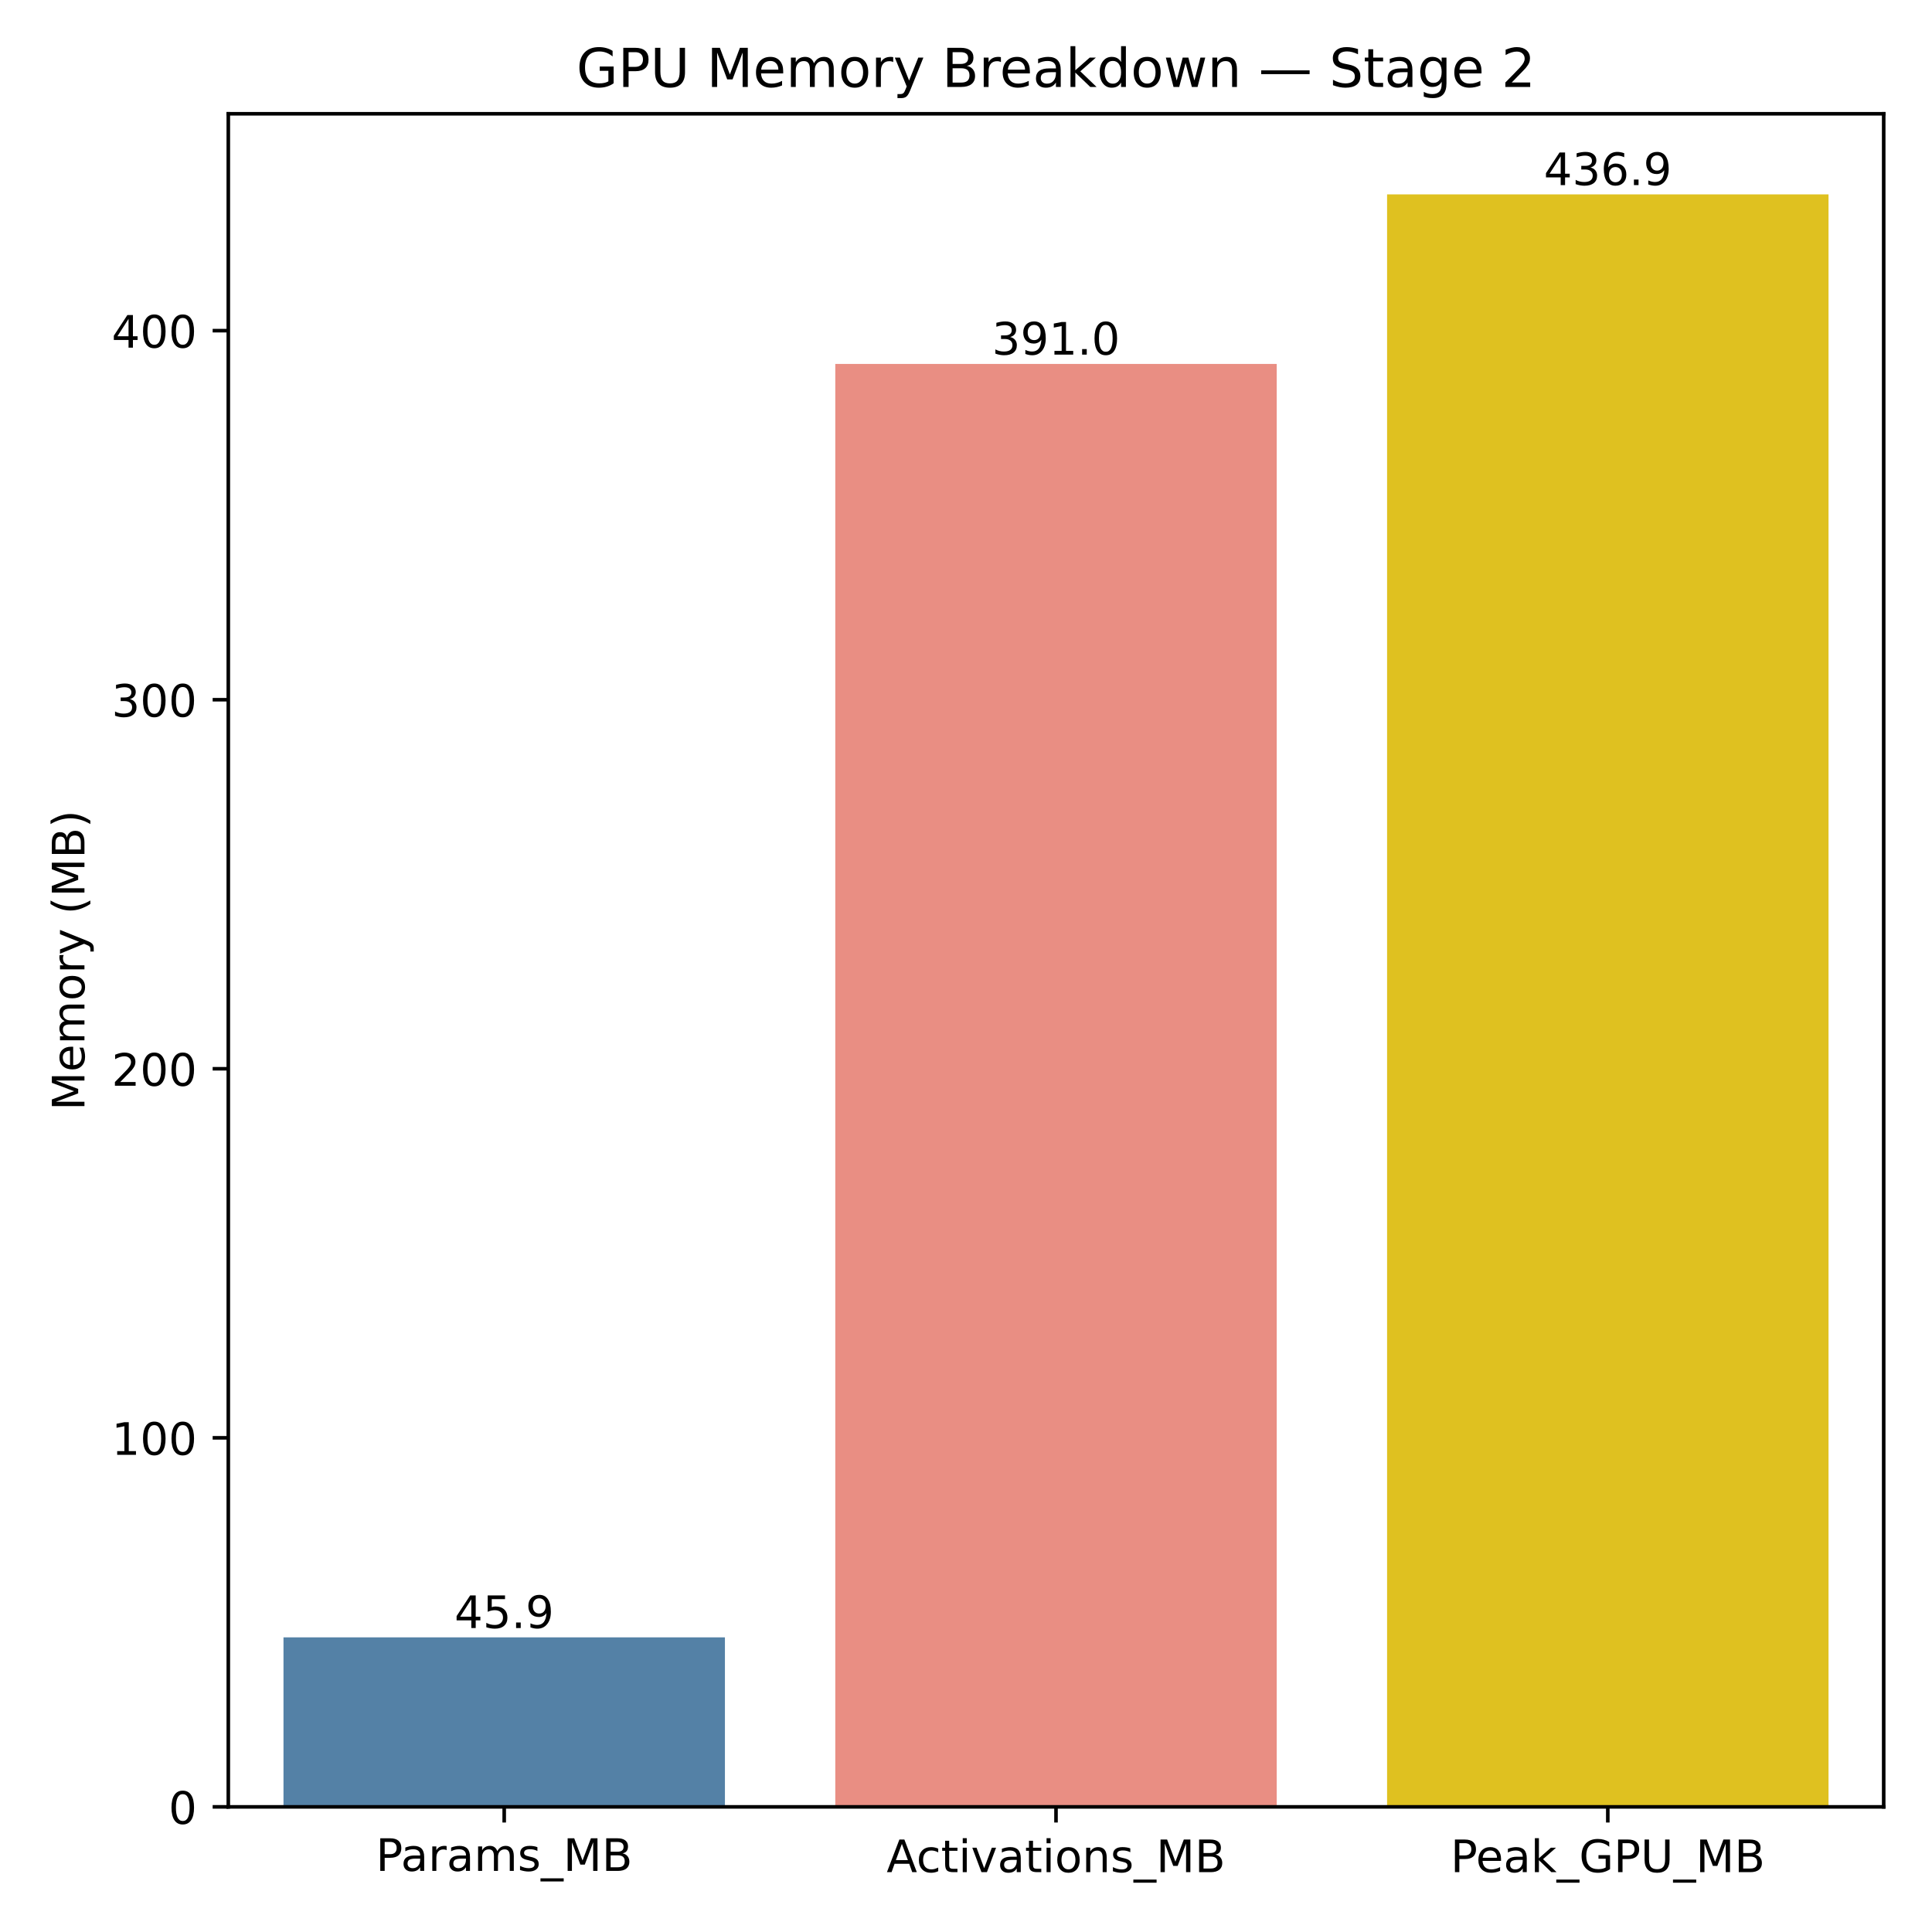
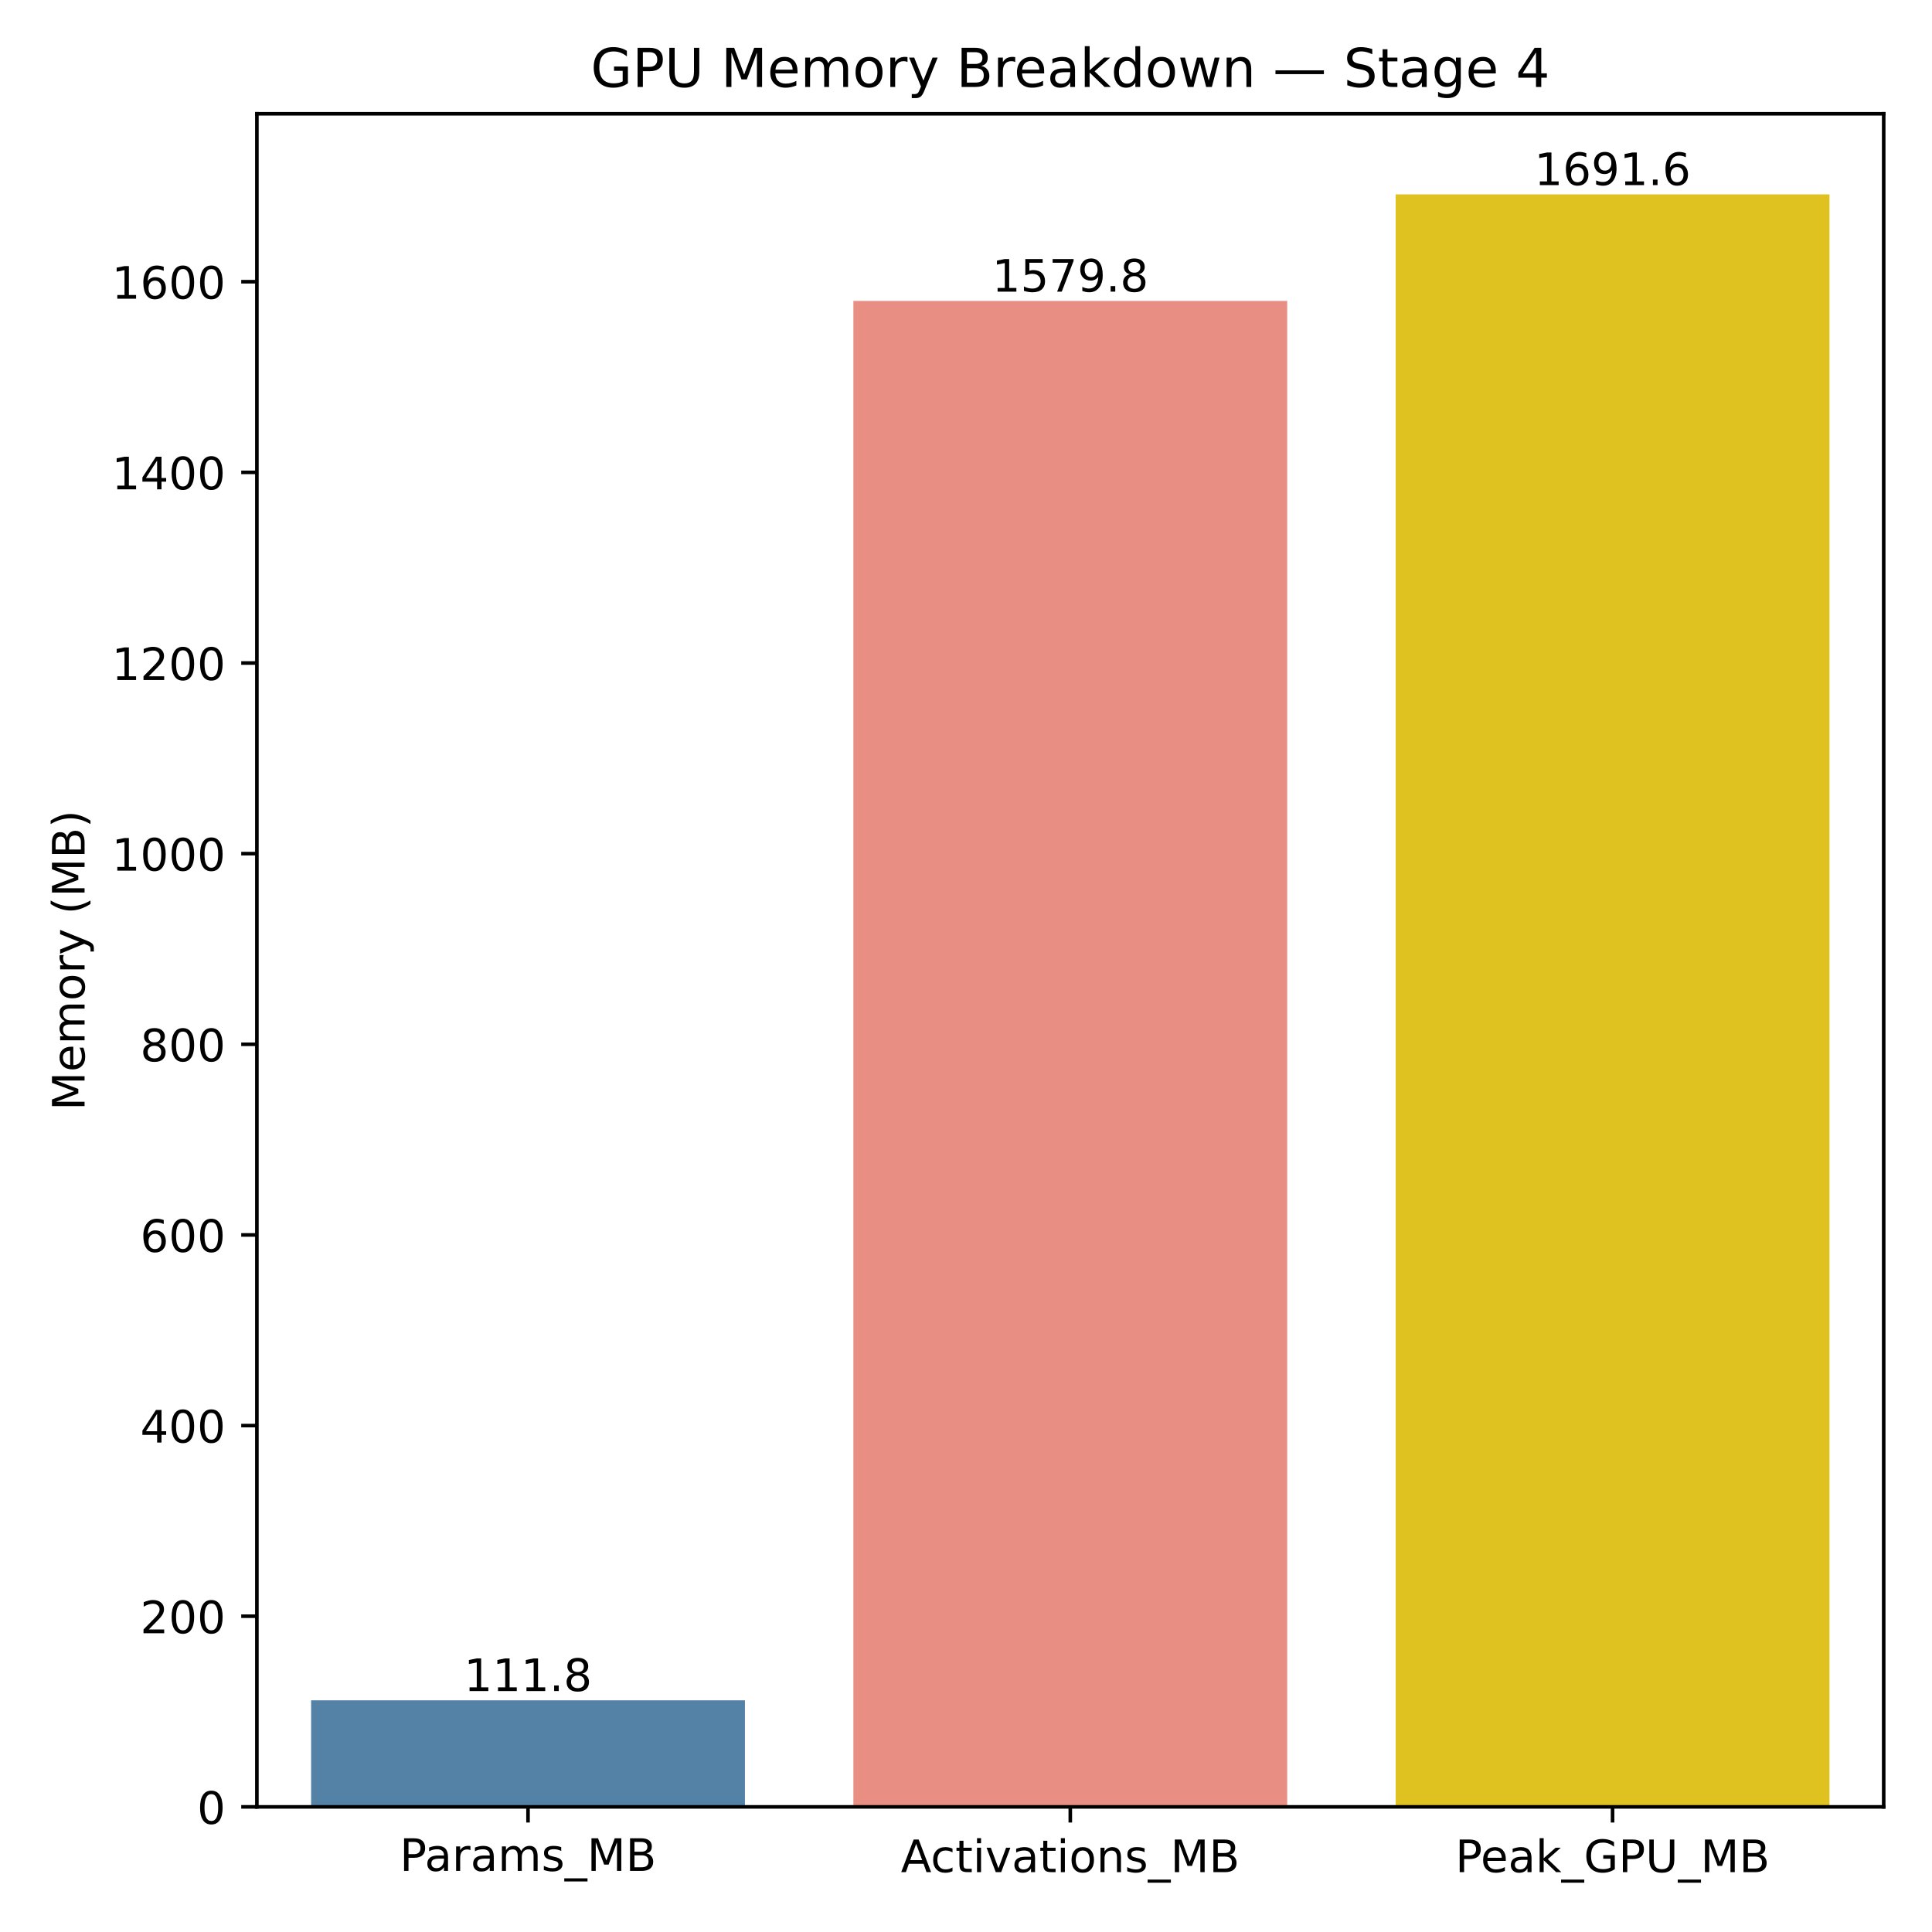
<svg xmlns="http://www.w3.org/2000/svg" xmlns:xlink="http://www.w3.org/1999/xlink" width="432pt" height="432pt" viewBox="0 0 432 432" version="1.1">
  <defs>
    <style type="text/css">*{stroke-linejoin: round; stroke-linecap: butt}</style>
  </defs>
  <g id="figure_1">
    <g id="patch_1">
      <path d="M 0 432  L 432 432  L 432 0  L 0 0  z " style="fill: #ffffff" />
    </g>
    <g id="axes_1">
      <g id="patch_2">
-         <path d="M 51.05 404.019  L 421.2 404.019  L 421.2 25.44  L 51.05 25.44  z " style="fill: #ffffff" />
+         <path d="M 57.44 404.019  L 421.2 404.019  L 421.2 25.44  L 57.44 25.44  z " style="fill: #ffffff" />
      </g>
      <g id="patch_3">
-         <path d="M 63.388 404.019  L 162.095 404.019  L 162.095 366.113  L 63.388 366.113  z " clip-path="url(#paf63a27db4)" style="fill: #5481a6" />
+         <path d="M 69.565 404.019  L 166.568 404.019  L 166.568 380.196  L 69.565 380.196  z " clip-path="url(#p19ff94652e)" style="fill: #5481a6" />
      </g>
      <g id="patch_4">
-         <path d="M 186.772 404.019  L 285.478 404.019  L 285.478 81.373  L 186.772 81.373  z " clip-path="url(#paf63a27db4)" style="fill: #e98e83" />
+         <path d="M 190.819 404.019  L 287.821 404.019  L 287.821 67.29  L 190.819 67.29  z " clip-path="url(#p19ff94652e)" style="fill: #e98e83" />
      </g>
      <g id="patch_5">
-         <path d="M 310.155 404.019  L 408.862 404.019  L 408.862 43.468  L 310.155 43.468  z " clip-path="url(#paf63a27db4)" style="fill: #dfc120" />
+         <path d="M 312.072 404.019  L 409.075 404.019  L 409.075 43.468  L 312.072 43.468  z " clip-path="url(#p19ff94652e)" style="fill: #dfc120" />
      </g>
      <g id="matplotlib.axis_1">
        <g id="xtick_1">
          <g id="line2d_1">
            <defs>
-               <path id="mb69e17d9a4" d="M 0 0  L 0 3.5  " style="stroke: #000000; stroke-width: 0.8" />
+               <path id="m385dfb16c7" d="M 0 0  L 0 3.5  " style="stroke: #000000; stroke-width: 0.8" />
            </defs>
            <g>
-               <use xlink:href="#mb69e17d9a4" x="112.742" y="404.019" style="stroke: #000000; stroke-width: 0.8" />
+               <use xlink:href="#m385dfb16c7" x="118.067" y="404.019" style="stroke: #000000; stroke-width: 0.8" />
            </g>
          </g>
          <g id="text_1">
-             <g transform="translate(84.0487 418.3391) scale(0.1 -0.1)">
+             <g transform="translate(89.3737 418.3391) scale(0.1 -0.1)">
              <defs>
                <path id="DejaVuSans-50" d="M 1259 4147  L 1259 2394  L 2053 2394  Q 2494 2394 2734 2622  Q 2975 2850 2975 3272  Q 2975 3691 2734 3919  Q 2494 4147 2053 4147  L 1259 4147  z M 628 4666  L 2053 4666  Q 2838 4666 3239 4311  Q 3641 3956 3641 3272  Q 3641 2581 3239 2228  Q 2838 1875 2053 1875  L 1259 1875  L 1259 0  L 628 0  L 628 4666  z " transform="scale(0.015625)" />
                <path id="DejaVuSans-61" d="M 2194 1759  Q 1497 1759 1228 1600  Q 959 1441 959 1056  Q 959 750 1161 570  Q 1363 391 1709 391  Q 2188 391 2477 730  Q 2766 1069 2766 1631  L 2766 1759  L 2194 1759  z M 3341 1997  L 3341 0  L 2766 0  L 2766 531  Q 2569 213 2275 61  Q 1981 -91 1556 -91  Q 1019 -91 701 211  Q 384 513 384 1019  Q 384 1609 779 1909  Q 1175 2209 1959 2209  L 2766 2209  L 2766 2266  Q 2766 2663 2505 2880  Q 2244 3097 1772 3097  Q 1472 3097 1187 3025  Q 903 2953 641 2809  L 641 3341  Q 956 3463 1253 3523  Q 1550 3584 1831 3584  Q 2591 3584 2966 3190  Q 3341 2797 3341 1997  z " transform="scale(0.015625)" />
                <path id="DejaVuSans-72" d="M 2631 2963  Q 2534 3019 2420 3045  Q 2306 3072 2169 3072  Q 1681 3072 1420 2755  Q 1159 2438 1159 1844  L 1159 0  L 581 0  L 581 3500  L 1159 3500  L 1159 2956  Q 1341 3275 1631 3429  Q 1922 3584 2338 3584  Q 2397 3584 2469 3576  Q 2541 3569 2628 3553  L 2631 2963  z " transform="scale(0.015625)" />
                <path id="DejaVuSans-6d" d="M 3328 2828  Q 3544 3216 3844 3400  Q 4144 3584 4550 3584  Q 5097 3584 5394 3201  Q 5691 2819 5691 2113  L 5691 0  L 5113 0  L 5113 2094  Q 5113 2597 4934 2840  Q 4756 3084 4391 3084  Q 3944 3084 3684 2787  Q 3425 2491 3425 1978  L 3425 0  L 2847 0  L 2847 2094  Q 2847 2600 2669 2842  Q 2491 3084 2119 3084  Q 1678 3084 1418 2786  Q 1159 2488 1159 1978  L 1159 0  L 581 0  L 581 3500  L 1159 3500  L 1159 2956  Q 1356 3278 1631 3431  Q 1906 3584 2284 3584  Q 2666 3584 2933 3390  Q 3200 3197 3328 2828  z " transform="scale(0.015625)" />
                <path id="DejaVuSans-73" d="M 2834 3397  L 2834 2853  Q 2591 2978 2328 3040  Q 2066 3103 1784 3103  Q 1356 3103 1142 2972  Q 928 2841 928 2578  Q 928 2378 1081 2264  Q 1234 2150 1697 2047  L 1894 2003  Q 2506 1872 2764 1633  Q 3022 1394 3022 966  Q 3022 478 2636 193  Q 2250 -91 1575 -91  Q 1294 -91 989 -36  Q 684 19 347 128  L 347 722  Q 666 556 975 473  Q 1284 391 1588 391  Q 1994 391 2212 530  Q 2431 669 2431 922  Q 2431 1156 2273 1281  Q 2116 1406 1581 1522  L 1381 1569  Q 847 1681 609 1914  Q 372 2147 372 2553  Q 372 3047 722 3315  Q 1072 3584 1716 3584  Q 2034 3584 2315 3537  Q 2597 3491 2834 3397  z " transform="scale(0.015625)" />
                <path id="DejaVuSans-5f" d="M 3263 -1063  L 3263 -1509  L -63 -1509  L -63 -1063  L 3263 -1063  z " transform="scale(0.015625)" />
                <path id="DejaVuSans-4d" d="M 628 4666  L 1569 4666  L 2759 1491  L 3956 4666  L 4897 4666  L 4897 0  L 4281 0  L 4281 4097  L 3078 897  L 2444 897  L 1241 4097  L 1241 0  L 628 0  L 628 4666  z " transform="scale(0.015625)" />
                <path id="DejaVuSans-42" d="M 1259 2228  L 1259 519  L 2272 519  Q 2781 519 3026 730  Q 3272 941 3272 1375  Q 3272 1813 3026 2020  Q 2781 2228 2272 2228  L 1259 2228  z M 1259 4147  L 1259 2741  L 2194 2741  Q 2656 2741 2882 2914  Q 3109 3088 3109 3444  Q 3109 3797 2882 3972  Q 2656 4147 2194 4147  L 1259 4147  z M 628 4666  L 2241 4666  Q 2963 4666 3353 4366  Q 3744 4066 3744 3513  Q 3744 3084 3544 2831  Q 3344 2578 2956 2516  Q 3422 2416 3680 2098  Q 3938 1781 3938 1306  Q 3938 681 3513 340  Q 3088 0 2303 0  L 628 0  L 628 4666  z " transform="scale(0.015625)" />
              </defs>
              <use xlink:href="#DejaVuSans-50" />
              <use xlink:href="#DejaVuSans-61" transform="translate(55.80273 0)" />
              <use xlink:href="#DejaVuSans-72" transform="translate(117.082 0)" />
              <use xlink:href="#DejaVuSans-61" transform="translate(158.1953 0)" />
              <use xlink:href="#DejaVuSans-6d" transform="translate(219.4746 0)" />
              <use xlink:href="#DejaVuSans-73" transform="translate(316.8867 0)" />
              <use xlink:href="#DejaVuSans-5f" transform="translate(368.9863 0)" />
              <use xlink:href="#DejaVuSans-4d" transform="translate(418.9863 0)" />
              <use xlink:href="#DejaVuSans-42" transform="translate(505.2656 0)" />
            </g>
          </g>
        </g>
        <g id="xtick_2">
          <g id="line2d_2">
            <g>
-               <use xlink:href="#mb69e17d9a4" x="236.125" y="404.019" style="stroke: #000000; stroke-width: 0.8" />
+               <use xlink:href="#m385dfb16c7" x="239.32" y="404.019" style="stroke: #000000; stroke-width: 0.8" />
            </g>
          </g>
          <g id="text_2">
-             <g transform="translate(198.2438 418.6172) scale(0.1 -0.1)">
+             <g transform="translate(201.4387 418.6172) scale(0.1 -0.1)">
              <defs>
                <path id="DejaVuSans-41" d="M 2188 4044  L 1331 1722  L 3047 1722  L 2188 4044  z M 1831 4666  L 2547 4666  L 4325 0  L 3669 0  L 3244 1197  L 1141 1197  L 716 0  L 50 0  L 1831 4666  z " transform="scale(0.015625)" />
                <path id="DejaVuSans-63" d="M 3122 3366  L 3122 2828  Q 2878 2963 2633 3030  Q 2388 3097 2138 3097  Q 1578 3097 1268 2742  Q 959 2388 959 1747  Q 959 1106 1268 751  Q 1578 397 2138 397  Q 2388 397 2633 464  Q 2878 531 3122 666  L 3122 134  Q 2881 22 2623 -34  Q 2366 -91 2075 -91  Q 1284 -91 818 406  Q 353 903 353 1747  Q 353 2603 823 3093  Q 1294 3584 2113 3584  Q 2378 3584 2631 3529  Q 2884 3475 3122 3366  z " transform="scale(0.015625)" />
                <path id="DejaVuSans-74" d="M 1172 4494  L 1172 3500  L 2356 3500  L 2356 3053  L 1172 3053  L 1172 1153  Q 1172 725 1289 603  Q 1406 481 1766 481  L 2356 481  L 2356 0  L 1766 0  Q 1100 0 847 248  Q 594 497 594 1153  L 594 3053  L 172 3053  L 172 3500  L 594 3500  L 594 4494  L 1172 4494  z " transform="scale(0.015625)" />
                <path id="DejaVuSans-69" d="M 603 3500  L 1178 3500  L 1178 0  L 603 0  L 603 3500  z M 603 4863  L 1178 4863  L 1178 4134  L 603 4134  L 603 4863  z " transform="scale(0.015625)" />
                <path id="DejaVuSans-76" d="M 191 3500  L 800 3500  L 1894 563  L 2988 3500  L 3597 3500  L 2284 0  L 1503 0  L 191 3500  z " transform="scale(0.015625)" />
                <path id="DejaVuSans-6f" d="M 1959 3097  Q 1497 3097 1228 2736  Q 959 2375 959 1747  Q 959 1119 1226 758  Q 1494 397 1959 397  Q 2419 397 2687 759  Q 2956 1122 2956 1747  Q 2956 2369 2687 2733  Q 2419 3097 1959 3097  z M 1959 3584  Q 2709 3584 3137 3096  Q 3566 2609 3566 1747  Q 3566 888 3137 398  Q 2709 -91 1959 -91  Q 1206 -91 779 398  Q 353 888 353 1747  Q 353 2609 779 3096  Q 1206 3584 1959 3584  z " transform="scale(0.015625)" />
                <path id="DejaVuSans-6e" d="M 3513 2113  L 3513 0  L 2938 0  L 2938 2094  Q 2938 2591 2744 2837  Q 2550 3084 2163 3084  Q 1697 3084 1428 2787  Q 1159 2491 1159 1978  L 1159 0  L 581 0  L 581 3500  L 1159 3500  L 1159 2956  Q 1366 3272 1645 3428  Q 1925 3584 2291 3584  Q 2894 3584 3203 3211  Q 3513 2838 3513 2113  z " transform="scale(0.015625)" />
              </defs>
              <use xlink:href="#DejaVuSans-41" />
              <use xlink:href="#DejaVuSans-63" transform="translate(66.6582 0)" />
              <use xlink:href="#DejaVuSans-74" transform="translate(121.6387 0)" />
              <use xlink:href="#DejaVuSans-69" transform="translate(160.8477 0)" />
              <use xlink:href="#DejaVuSans-76" transform="translate(188.6309 0)" />
              <use xlink:href="#DejaVuSans-61" transform="translate(247.8105 0)" />
              <use xlink:href="#DejaVuSans-74" transform="translate(309.0898 0)" />
              <use xlink:href="#DejaVuSans-69" transform="translate(348.2988 0)" />
              <use xlink:href="#DejaVuSans-6f" transform="translate(376.082 0)" />
              <use xlink:href="#DejaVuSans-6e" transform="translate(437.2637 0)" />
              <use xlink:href="#DejaVuSans-73" transform="translate(500.6426 0)" />
              <use xlink:href="#DejaVuSans-5f" transform="translate(552.7422 0)" />
              <use xlink:href="#DejaVuSans-4d" transform="translate(602.7422 0)" />
              <use xlink:href="#DejaVuSans-42" transform="translate(689.0215 0)" />
            </g>
          </g>
        </g>
        <g id="xtick_3">
          <g id="line2d_3">
            <g>
-               <use xlink:href="#mb69e17d9a4" x="359.508" y="404.019" style="stroke: #000000; stroke-width: 0.8" />
+               <use xlink:href="#m385dfb16c7" x="360.573" y="404.019" style="stroke: #000000; stroke-width: 0.8" />
            </g>
          </g>
          <g id="text_3">
-             <g transform="translate(324.3458 418.6172) scale(0.1 -0.1)">
+             <g transform="translate(325.4108 418.6172) scale(0.1 -0.1)">
              <defs>
                <path id="DejaVuSans-65" d="M 3597 1894  L 3597 1613  L 953 1613  Q 991 1019 1311 708  Q 1631 397 2203 397  Q 2534 397 2845 478  Q 3156 559 3463 722  L 3463 178  Q 3153 47 2828 -22  Q 2503 -91 2169 -91  Q 1331 -91 842 396  Q 353 884 353 1716  Q 353 2575 817 3079  Q 1281 3584 2069 3584  Q 2775 3584 3186 3129  Q 3597 2675 3597 1894  z M 3022 2063  Q 3016 2534 2758 2815  Q 2500 3097 2075 3097  Q 1594 3097 1305 2825  Q 1016 2553 972 2059  L 3022 2063  z " transform="scale(0.015625)" />
                <path id="DejaVuSans-6b" d="M 581 4863  L 1159 4863  L 1159 1991  L 2875 3500  L 3609 3500  L 1753 1863  L 3688 0  L 2938 0  L 1159 1709  L 1159 0  L 581 0  L 581 4863  z " transform="scale(0.015625)" />
                <path id="DejaVuSans-47" d="M 3809 666  L 3809 1919  L 2778 1919  L 2778 2438  L 4434 2438  L 4434 434  Q 4069 175 3628 42  Q 3188 -91 2688 -91  Q 1594 -91 976 548  Q 359 1188 359 2328  Q 359 3472 976 4111  Q 1594 4750 2688 4750  Q 3144 4750 3555 4637  Q 3966 4525 4313 4306  L 4313 3634  Q 3963 3931 3569 4081  Q 3175 4231 2741 4231  Q 1884 4231 1454 3753  Q 1025 3275 1025 2328  Q 1025 1384 1454 906  Q 1884 428 2741 428  Q 3075 428 3337 486  Q 3600 544 3809 666  z " transform="scale(0.015625)" />
                <path id="DejaVuSans-55" d="M 556 4666  L 1191 4666  L 1191 1831  Q 1191 1081 1462 751  Q 1734 422 2344 422  Q 2950 422 3222 751  Q 3494 1081 3494 1831  L 3494 4666  L 4128 4666  L 4128 1753  Q 4128 841 3676 375  Q 3225 -91 2344 -91  Q 1459 -91 1007 375  Q 556 841 556 1753  L 556 4666  z " transform="scale(0.015625)" />
              </defs>
              <use xlink:href="#DejaVuSans-50" />
              <use xlink:href="#DejaVuSans-65" transform="translate(56.67773 0)" />
              <use xlink:href="#DejaVuSans-61" transform="translate(118.2012 0)" />
              <use xlink:href="#DejaVuSans-6b" transform="translate(179.4805 0)" />
              <use xlink:href="#DejaVuSans-5f" transform="translate(237.3906 0)" />
              <use xlink:href="#DejaVuSans-47" transform="translate(287.3906 0)" />
              <use xlink:href="#DejaVuSans-50" transform="translate(364.8809 0)" />
              <use xlink:href="#DejaVuSans-55" transform="translate(425.1836 0)" />
              <use xlink:href="#DejaVuSans-5f" transform="translate(498.377 0)" />
              <use xlink:href="#DejaVuSans-4d" transform="translate(548.377 0)" />
              <use xlink:href="#DejaVuSans-42" transform="translate(634.6562 0)" />
            </g>
          </g>
        </g>
      </g>
      <g id="matplotlib.axis_2">
        <g id="ytick_1">
          <g id="line2d_4">
            <defs>
-               <path id="m42129d352d" d="M 0 0  L -3.5 0  " style="stroke: #000000; stroke-width: 0.8" />
+               <path id="mf4b0066fe4" d="M 0 0  L -3.5 0  " style="stroke: #000000; stroke-width: 0.8" />
            </defs>
            <g>
-               <use xlink:href="#m42129d352d" x="51.05" y="404.019" style="stroke: #000000; stroke-width: 0.8" />
+               <use xlink:href="#mf4b0066fe4" x="57.44" y="404.019" style="stroke: #000000; stroke-width: 0.8" />
            </g>
          </g>
          <g id="text_4">
-             <g transform="translate(37.6875 407.818) scale(0.1 -0.1)">
+             <g transform="translate(44.0775 407.818) scale(0.1 -0.1)">
              <defs>
                <path id="DejaVuSans-30" d="M 2034 4250  Q 1547 4250 1301 3770  Q 1056 3291 1056 2328  Q 1056 1369 1301 889  Q 1547 409 2034 409  Q 2525 409 2770 889  Q 3016 1369 3016 2328  Q 3016 3291 2770 3770  Q 2525 4250 2034 4250  z M 2034 4750  Q 2819 4750 3233 4129  Q 3647 3509 3647 2328  Q 3647 1150 3233 529  Q 2819 -91 2034 -91  Q 1250 -91 836 529  Q 422 1150 422 2328  Q 422 3509 836 4129  Q 1250 4750 2034 4750  z " transform="scale(0.015625)" />
              </defs>
              <use xlink:href="#DejaVuSans-30" />
            </g>
          </g>
        </g>
        <g id="ytick_2">
          <g id="line2d_5">
            <g>
-               <use xlink:href="#m42129d352d" x="51.05" y="321.498" style="stroke: #000000; stroke-width: 0.8" />
+               <use xlink:href="#mf4b0066fe4" x="57.44" y="361.39" style="stroke: #000000; stroke-width: 0.8" />
            </g>
          </g>
          <g id="text_5">
-             <g transform="translate(24.9625 325.297) scale(0.1 -0.1)">
-               <defs>
-                 <path id="DejaVuSans-31" d="M 794 531  L 1825 531  L 1825 4091  L 703 3866  L 703 4441  L 1819 4666  L 2450 4666  L 2450 531  L 3481 531  L 3481 0  L 794 0  L 794 531  z " transform="scale(0.015625)" />
-               </defs>
-               <use xlink:href="#DejaVuSans-31" />
+             <g transform="translate(31.3525 365.1897) scale(0.1 -0.1)">
+               <defs>
+                 <path id="DejaVuSans-32" d="M 1228 531  L 3431 531  L 3431 0  L 469 0  L 469 531  Q 828 903 1448 1529  Q 2069 2156 2228 2338  Q 2531 2678 2651 2914  Q 2772 3150 2772 3378  Q 2772 3750 2511 3984  Q 2250 4219 1831 4219  Q 1534 4219 1204 4116  Q 875 4013 500 3803  L 500 4441  Q 881 4594 1212 4672  Q 1544 4750 1819 4750  Q 2544 4750 2975 4387  Q 3406 4025 3406 3419  Q 3406 3131 3298 2873  Q 3191 2616 2906 2266  Q 2828 2175 2409 1742  Q 1991 1309 1228 531  z " transform="scale(0.015625)" />
+               </defs>
+               <use xlink:href="#DejaVuSans-32" />
              <use xlink:href="#DejaVuSans-30" transform="translate(63.62305 0)" />
              <use xlink:href="#DejaVuSans-30" transform="translate(127.2461 0)" />
            </g>
          </g>
        </g>
        <g id="ytick_3">
          <g id="line2d_6">
            <g>
-               <use xlink:href="#m42129d352d" x="51.05" y="238.977" style="stroke: #000000; stroke-width: 0.8" />
+               <use xlink:href="#mf4b0066fe4" x="57.44" y="318.762" style="stroke: #000000; stroke-width: 0.8" />
            </g>
          </g>
          <g id="text_6">
-             <g transform="translate(24.9625 242.7761) scale(0.1 -0.1)">
-               <defs>
-                 <path id="DejaVuSans-32" d="M 1228 531  L 3431 531  L 3431 0  L 469 0  L 469 531  Q 828 903 1448 1529  Q 2069 2156 2228 2338  Q 2531 2678 2651 2914  Q 2772 3150 2772 3378  Q 2772 3750 2511 3984  Q 2250 4219 1831 4219  Q 1534 4219 1204 4116  Q 875 4013 500 3803  L 500 4441  Q 881 4594 1212 4672  Q 1544 4750 1819 4750  Q 2544 4750 2975 4387  Q 3406 4025 3406 3419  Q 3406 3131 3298 2873  Q 3191 2616 2906 2266  Q 2828 2175 2409 1742  Q 1991 1309 1228 531  z " transform="scale(0.015625)" />
-               </defs>
-               <use xlink:href="#DejaVuSans-32" />
+             <g transform="translate(31.3525 322.5614) scale(0.1 -0.1)">
+               <defs>
+                 <path id="DejaVuSans-34" d="M 2419 4116  L 825 1625  L 2419 1625  L 2419 4116  z M 2253 4666  L 3047 4666  L 3047 1625  L 3713 1625  L 3713 1100  L 3047 1100  L 3047 0  L 2419 0  L 2419 1100  L 313 1100  L 313 1709  L 2253 4666  z " transform="scale(0.015625)" />
+               </defs>
+               <use xlink:href="#DejaVuSans-34" />
              <use xlink:href="#DejaVuSans-30" transform="translate(63.62305 0)" />
              <use xlink:href="#DejaVuSans-30" transform="translate(127.2461 0)" />
            </g>
          </g>
        </g>
        <g id="ytick_4">
          <g id="line2d_7">
            <g>
-               <use xlink:href="#m42129d352d" x="51.05" y="156.456" style="stroke: #000000; stroke-width: 0.8" />
+               <use xlink:href="#mf4b0066fe4" x="57.44" y="276.134" style="stroke: #000000; stroke-width: 0.8" />
            </g>
          </g>
          <g id="text_7">
-             <g transform="translate(24.9625 160.2551) scale(0.1 -0.1)">
-               <defs>
-                 <path id="DejaVuSans-33" d="M 2597 2516  Q 3050 2419 3304 2112  Q 3559 1806 3559 1356  Q 3559 666 3084 287  Q 2609 -91 1734 -91  Q 1441 -91 1130 -33  Q 819 25 488 141  L 488 750  Q 750 597 1062 519  Q 1375 441 1716 441  Q 2309 441 2620 675  Q 2931 909 2931 1356  Q 2931 1769 2642 2001  Q 2353 2234 1838 2234  L 1294 2234  L 1294 2753  L 1863 2753  Q 2328 2753 2575 2939  Q 2822 3125 2822 3475  Q 2822 3834 2567 4026  Q 2313 4219 1838 4219  Q 1578 4219 1281 4162  Q 984 4106 628 3988  L 628 4550  Q 988 4650 1302 4700  Q 1616 4750 1894 4750  Q 2613 4750 3031 4423  Q 3450 4097 3450 3541  Q 3450 3153 3228 2886  Q 3006 2619 2597 2516  z " transform="scale(0.015625)" />
-               </defs>
-               <use xlink:href="#DejaVuSans-33" />
+             <g transform="translate(31.3525 279.9331) scale(0.1 -0.1)">
+               <defs>
+                 <path id="DejaVuSans-36" d="M 2113 2584  Q 1688 2584 1439 2293  Q 1191 2003 1191 1497  Q 1191 994 1439 701  Q 1688 409 2113 409  Q 2538 409 2786 701  Q 3034 994 3034 1497  Q 3034 2003 2786 2293  Q 2538 2584 2113 2584  z M 3366 4563  L 3366 3988  Q 3128 4100 2886 4159  Q 2644 4219 2406 4219  Q 1781 4219 1451 3797  Q 1122 3375 1075 2522  Q 1259 2794 1537 2939  Q 1816 3084 2150 3084  Q 2853 3084 3261 2657  Q 3669 2231 3669 1497  Q 3669 778 3244 343  Q 2819 -91 2113 -91  Q 1303 -91 875 529  Q 447 1150 447 2328  Q 447 3434 972 4092  Q 1497 4750 2381 4750  Q 2619 4750 2861 4703  Q 3103 4656 3366 4563  z " transform="scale(0.015625)" />
+               </defs>
+               <use xlink:href="#DejaVuSans-36" />
              <use xlink:href="#DejaVuSans-30" transform="translate(63.62305 0)" />
              <use xlink:href="#DejaVuSans-30" transform="translate(127.2461 0)" />
            </g>
          </g>
        </g>
        <g id="ytick_5">
          <g id="line2d_8">
            <g>
-               <use xlink:href="#m42129d352d" x="51.05" y="73.935" style="stroke: #000000; stroke-width: 0.8" />
+               <use xlink:href="#mf4b0066fe4" x="57.44" y="233.506" style="stroke: #000000; stroke-width: 0.8" />
            </g>
          </g>
          <g id="text_8">
-             <g transform="translate(24.9625 77.7342) scale(0.1 -0.1)">
-               <defs>
-                 <path id="DejaVuSans-34" d="M 2419 4116  L 825 1625  L 2419 1625  L 2419 4116  z M 2253 4666  L 3047 4666  L 3047 1625  L 3713 1625  L 3713 1100  L 3047 1100  L 3047 0  L 2419 0  L 2419 1100  L 313 1100  L 313 1709  L 2253 4666  z " transform="scale(0.015625)" />
-               </defs>
-               <use xlink:href="#DejaVuSans-34" />
-               <use xlink:href="#DejaVuSans-30" transform="translate(63.62305 0)" />
-               <use xlink:href="#DejaVuSans-30" transform="translate(127.2461 0)" />
-             </g>
-           </g>
-         </g>
-         <g id="text_9">
-           <g transform="translate(18.88281 248.2997) rotate(-90) scale(0.1 -0.1)">
+             <g transform="translate(31.3525 237.3048) scale(0.1 -0.1)">
+               <defs>
+                 <path id="DejaVuSans-38" d="M 2034 2216  Q 1584 2216 1326 1975  Q 1069 1734 1069 1313  Q 1069 891 1326 650  Q 1584 409 2034 409  Q 2484 409 2743 651  Q 3003 894 3003 1313  Q 3003 1734 2745 1975  Q 2488 2216 2034 2216  z M 1403 2484  Q 997 2584 770 2862  Q 544 3141 544 3541  Q 544 4100 942 4425  Q 1341 4750 2034 4750  Q 2731 4750 3128 4425  Q 3525 4100 3525 3541  Q 3525 3141 3298 2862  Q 3072 2584 2669 2484  Q 3125 2378 3379 2068  Q 3634 1759 3634 1313  Q 3634 634 3220 271  Q 2806 -91 2034 -91  Q 1263 -91 848 271  Q 434 634 434 1313  Q 434 1759 690 2068  Q 947 2378 1403 2484  z M 1172 3481  Q 1172 3119 1398 2916  Q 1625 2713 2034 2713  Q 2441 2713 2670 2916  Q 2900 3119 2900 3481  Q 2900 3844 2670 4047  Q 2441 4250 2034 4250  Q 1625 4250 1398 4047  Q 1172 3844 1172 3481  z " transform="scale(0.015625)" />
+               </defs>
+               <use xlink:href="#DejaVuSans-38" />
+               <use xlink:href="#DejaVuSans-30" transform="translate(63.62305 0)" />
+               <use xlink:href="#DejaVuSans-30" transform="translate(127.2461 0)" />
+             </g>
+           </g>
+         </g>
+         <g id="ytick_6">
+           <g id="line2d_9">
+             <g>
+               <use xlink:href="#mf4b0066fe4" x="57.44" y="190.877" style="stroke: #000000; stroke-width: 0.8" />
+             </g>
+           </g>
+           <g id="text_9">
+             <g transform="translate(24.99 194.6766) scale(0.1 -0.1)">
+               <defs>
+                 <path id="DejaVuSans-31" d="M 794 531  L 1825 531  L 1825 4091  L 703 3866  L 703 4441  L 1819 4666  L 2450 4666  L 2450 531  L 3481 531  L 3481 0  L 794 0  L 794 531  z " transform="scale(0.015625)" />
+               </defs>
+               <use xlink:href="#DejaVuSans-31" />
+               <use xlink:href="#DejaVuSans-30" transform="translate(63.62305 0)" />
+               <use xlink:href="#DejaVuSans-30" transform="translate(127.2461 0)" />
+               <use xlink:href="#DejaVuSans-30" transform="translate(190.8691 0)" />
+             </g>
+           </g>
+         </g>
+         <g id="ytick_7">
+           <g id="line2d_10">
+             <g>
+               <use xlink:href="#mf4b0066fe4" x="57.44" y="148.249" style="stroke: #000000; stroke-width: 0.8" />
+             </g>
+           </g>
+           <g id="text_10">
+             <g transform="translate(24.99 152.0483) scale(0.1 -0.1)">
+               <use xlink:href="#DejaVuSans-31" />
+               <use xlink:href="#DejaVuSans-32" transform="translate(63.62305 0)" />
+               <use xlink:href="#DejaVuSans-30" transform="translate(127.2461 0)" />
+               <use xlink:href="#DejaVuSans-30" transform="translate(190.8691 0)" />
+             </g>
+           </g>
+         </g>
+         <g id="ytick_8">
+           <g id="line2d_11">
+             <g>
+               <use xlink:href="#mf4b0066fe4" x="57.44" y="105.621" style="stroke: #000000; stroke-width: 0.8" />
+             </g>
+           </g>
+           <g id="text_11">
+             <g transform="translate(24.99 109.42) scale(0.1 -0.1)">
+               <use xlink:href="#DejaVuSans-31" />
+               <use xlink:href="#DejaVuSans-34" transform="translate(63.62305 0)" />
+               <use xlink:href="#DejaVuSans-30" transform="translate(127.2461 0)" />
+               <use xlink:href="#DejaVuSans-30" transform="translate(190.8691 0)" />
+             </g>
+           </g>
+         </g>
+         <g id="ytick_9">
+           <g id="line2d_12">
+             <g>
+               <use xlink:href="#mf4b0066fe4" x="57.44" y="62.992" style="stroke: #000000; stroke-width: 0.8" />
+             </g>
+           </g>
+           <g id="text_12">
+             <g transform="translate(24.99 66.7917) scale(0.1 -0.1)">
+               <use xlink:href="#DejaVuSans-31" />
+               <use xlink:href="#DejaVuSans-36" transform="translate(63.62305 0)" />
+               <use xlink:href="#DejaVuSans-30" transform="translate(127.2461 0)" />
+               <use xlink:href="#DejaVuSans-30" transform="translate(190.8691 0)" />
+             </g>
+           </g>
+         </g>
+         <g id="text_13">
+           <g transform="translate(18.91031 248.2997) rotate(-90) scale(0.1 -0.1)">
            <defs>
              <path id="DejaVuSans-79" d="M 2059 -325  Q 1816 -950 1584 -1140  Q 1353 -1331 966 -1331  L 506 -1331  L 506 -850  L 844 -850  Q 1081 -850 1212 -737  Q 1344 -625 1503 -206  L 1606 56  L 191 3500  L 800 3500  L 1894 763  L 2988 3500  L 3597 3500  L 2059 -325  z " transform="scale(0.015625)" />
              <path id="DejaVuSans-20" transform="scale(0.015625)" />
              <path id="DejaVuSans-28" d="M 1984 4856  Q 1566 4138 1362 3434  Q 1159 2731 1159 2009  Q 1159 1288 1364 580  Q 1569 -128 1984 -844  L 1484 -844  Q 1016 -109 783 600  Q 550 1309 550 2009  Q 550 2706 781 3412  Q 1013 4119 1484 4856  L 1984 4856  z " transform="scale(0.015625)" />
              <path id="DejaVuSans-29" d="M 513 4856  L 1013 4856  Q 1481 4119 1714 3412  Q 1947 2706 1947 2009  Q 1947 1309 1714 600  Q 1481 -109 1013 -844  L 513 -844  Q 928 -128 1133 580  Q 1338 1288 1338 2009  Q 1338 2731 1133 3434  Q 928 4138 513 4856  z " transform="scale(0.015625)" />
            </defs>
            <use xlink:href="#DejaVuSans-4d" />
            <use xlink:href="#DejaVuSans-65" transform="translate(86.2793 0)" />
            <use xlink:href="#DejaVuSans-6d" transform="translate(147.8027 0)" />
            <use xlink:href="#DejaVuSans-6f" transform="translate(245.2148 0)" />
            <use xlink:href="#DejaVuSans-72" transform="translate(306.3965 0)" />
            <use xlink:href="#DejaVuSans-79" transform="translate(347.5098 0)" />
            <use xlink:href="#DejaVuSans-20" transform="translate(406.6895 0)" />
            <use xlink:href="#DejaVuSans-28" transform="translate(438.4766 0)" />
            <use xlink:href="#DejaVuSans-4d" transform="translate(477.4902 0)" />
            <use xlink:href="#DejaVuSans-42" transform="translate(563.7695 0)" />
            <use xlink:href="#DejaVuSans-29" transform="translate(632.373 0)" />
          </g>
        </g>
      </g>
-       <g id="line2d_9">
-         <path clip-path="url(#paf63a27db4)" style="fill: none; stroke: #424242; stroke-width: 2.25; stroke-linecap: square" />
-       </g>
-       <g id="line2d_10">
-         <path clip-path="url(#paf63a27db4)" style="fill: none; stroke: #424242; stroke-width: 2.25; stroke-linecap: square" />
-       </g>
-       <g id="line2d_11">
-         <path clip-path="url(#paf63a27db4)" style="fill: none; stroke: #424242; stroke-width: 2.25; stroke-linecap: square" />
+       <g id="line2d_13">
+         <path clip-path="url(#p19ff94652e)" style="fill: none; stroke: #424242; stroke-width: 2.25; stroke-linecap: square" />
+       </g>
+       <g id="line2d_14">
+         <path clip-path="url(#p19ff94652e)" style="fill: none; stroke: #424242; stroke-width: 2.25; stroke-linecap: square" />
+       </g>
+       <g id="line2d_15">
+         <path clip-path="url(#p19ff94652e)" style="fill: none; stroke: #424242; stroke-width: 2.25; stroke-linecap: square" />
      </g>
      <g id="patch_6">
-         <path d="M 51.05 404.019  L 51.05 25.44  " style="fill: none; stroke: #000000; stroke-width: 0.8; stroke-linejoin: miter; stroke-linecap: square" />
+         <path d="M 57.44 404.019  L 57.44 25.44  " style="fill: none; stroke: #000000; stroke-width: 0.8; stroke-linejoin: miter; stroke-linecap: square" />
      </g>
      <g id="patch_7">
        <path d="M 421.2 404.019  L 421.2 25.44  " style="fill: none; stroke: #000000; stroke-width: 0.8; stroke-linejoin: miter; stroke-linecap: square" />
      </g>
      <g id="patch_8">
-         <path d="M 51.05 404.019  L 421.2 404.019  " style="fill: none; stroke: #000000; stroke-width: 0.8; stroke-linejoin: miter; stroke-linecap: square" />
+         <path d="M 57.44 404.019  L 421.2 404.019  " style="fill: none; stroke: #000000; stroke-width: 0.8; stroke-linejoin: miter; stroke-linecap: square" />
      </g>
      <g id="patch_9">
-         <path d="M 51.05 25.44  L 421.2 25.44  " style="fill: none; stroke: #000000; stroke-width: 0.8; stroke-linejoin: miter; stroke-linecap: square" />
-       </g>
-       <g id="text_10">
-         <g transform="translate(101.6089 364.0336) scale(0.1 -0.1)">
+         <path d="M 57.44 25.44  L 421.2 25.44  " style="fill: none; stroke: #000000; stroke-width: 0.8; stroke-linejoin: miter; stroke-linecap: square" />
+       </g>
+       <g id="text_14">
+         <g transform="translate(103.7526 378.1165) scale(0.1 -0.1)">
+           <defs>
+             <path id="DejaVuSans-2e" d="M 684 794  L 1344 794  L 1344 0  L 684 0  L 684 794  z " transform="scale(0.015625)" />
+           </defs>
+           <use xlink:href="#DejaVuSans-31" />
+           <use xlink:href="#DejaVuSans-31" transform="translate(63.62305 0)" />
+           <use xlink:href="#DejaVuSans-31" transform="translate(127.2461 0)" />
+           <use xlink:href="#DejaVuSans-2e" transform="translate(190.8691 0)" />
+           <use xlink:href="#DejaVuSans-38" transform="translate(222.6562 0)" />
+         </g>
+       </g>
+       <g id="text_15">
+         <g transform="translate(221.8247 65.21045) scale(0.1 -0.1)">
          <defs>
            <path id="DejaVuSans-35" d="M 691 4666  L 3169 4666  L 3169 4134  L 1269 4134  L 1269 2991  Q 1406 3038 1543 3061  Q 1681 3084 1819 3084  Q 2600 3084 3056 2656  Q 3513 2228 3513 1497  Q 3513 744 3044 326  Q 2575 -91 1722 -91  Q 1428 -91 1123 -41  Q 819 9 494 109  L 494 744  Q 775 591 1075 516  Q 1375 441 1709 441  Q 2250 441 2565 725  Q 2881 1009 2881 1497  Q 2881 1984 2565 2268  Q 2250 2553 1709 2553  Q 1456 2553 1204 2497  Q 953 2441 691 2322  L 691 4666  z " transform="scale(0.015625)" />
-             <path id="DejaVuSans-2e" d="M 684 794  L 1344 794  L 1344 0  L 684 0  L 684 794  z " transform="scale(0.015625)" />
+             <path id="DejaVuSans-37" d="M 525 4666  L 3525 4666  L 3525 4397  L 1831 0  L 1172 0  L 2766 4134  L 525 4134  L 525 4666  z " transform="scale(0.015625)" />
            <path id="DejaVuSans-39" d="M 703 97  L 703 672  Q 941 559 1184 500  Q 1428 441 1663 441  Q 2288 441 2617 861  Q 2947 1281 2994 2138  Q 2813 1869 2534 1725  Q 2256 1581 1919 1581  Q 1219 1581 811 2004  Q 403 2428 403 3163  Q 403 3881 828 4315  Q 1253 4750 1959 4750  Q 2769 4750 3195 4129  Q 3622 3509 3622 2328  Q 3622 1225 3098 567  Q 2575 -91 1691 -91  Q 1453 -91 1209 -44  Q 966 3 703 97  z M 1959 2075  Q 2384 2075 2632 2365  Q 2881 2656 2881 3163  Q 2881 3666 2632 3958  Q 2384 4250 1959 4250  Q 1534 4250 1286 3958  Q 1038 3666 1038 3163  Q 1038 2656 1286 2365  Q 1534 2075 1959 2075  z " transform="scale(0.015625)" />
          </defs>
-           <use xlink:href="#DejaVuSans-34" />
+           <use xlink:href="#DejaVuSans-31" />
          <use xlink:href="#DejaVuSans-35" transform="translate(63.62305 0)" />
-           <use xlink:href="#DejaVuSans-2e" transform="translate(127.2461 0)" />
-           <use xlink:href="#DejaVuSans-39" transform="translate(159.0332 0)" />
-         </g>
-       </g>
-       <g id="text_11">
-         <g transform="translate(221.8109 79.29333) scale(0.1 -0.1)">
-           <use xlink:href="#DejaVuSans-33" />
-           <use xlink:href="#DejaVuSans-39" transform="translate(63.62305 0)" />
-           <use xlink:href="#DejaVuSans-31" transform="translate(127.2461 0)" />
-           <use xlink:href="#DejaVuSans-2e" transform="translate(190.8691 0)" />
-           <use xlink:href="#DejaVuSans-30" transform="translate(222.6562 0)" />
-         </g>
-       </g>
-       <g id="text_12">
-         <g transform="translate(345.1943 41.38787) scale(0.1 -0.1)">
-           <defs>
-             <path id="DejaVuSans-36" d="M 2113 2584  Q 1688 2584 1439 2293  Q 1191 2003 1191 1497  Q 1191 994 1439 701  Q 1688 409 2113 409  Q 2538 409 2786 701  Q 3034 994 3034 1497  Q 3034 2003 2786 2293  Q 2538 2584 2113 2584  z M 3366 4563  L 3366 3988  Q 3128 4100 2886 4159  Q 2644 4219 2406 4219  Q 1781 4219 1451 3797  Q 1122 3375 1075 2522  Q 1259 2794 1537 2939  Q 1816 3084 2150 3084  Q 2853 3084 3261 2657  Q 3669 2231 3669 1497  Q 3669 778 3244 343  Q 2819 -91 2113 -91  Q 1303 -91 875 529  Q 447 1150 447 2328  Q 447 3434 972 4092  Q 1497 4750 2381 4750  Q 2619 4750 2861 4703  Q 3103 4656 3366 4563  z " transform="scale(0.015625)" />
-           </defs>
-           <use xlink:href="#DejaVuSans-34" />
-           <use xlink:href="#DejaVuSans-33" transform="translate(63.62305 0)" />
-           <use xlink:href="#DejaVuSans-36" transform="translate(127.2461 0)" />
-           <use xlink:href="#DejaVuSans-2e" transform="translate(190.8691 0)" />
-           <use xlink:href="#DejaVuSans-39" transform="translate(222.6562 0)" />
-         </g>
-       </g>
-       <g id="text_13">
-         <g transform="translate(128.8928 19.44) scale(0.12 -0.12)">
+           <use xlink:href="#DejaVuSans-37" transform="translate(127.2461 0)" />
+           <use xlink:href="#DejaVuSans-39" transform="translate(190.8691 0)" />
+           <use xlink:href="#DejaVuSans-2e" transform="translate(254.4922 0)" />
+           <use xlink:href="#DejaVuSans-38" transform="translate(286.2793 0)" />
+         </g>
+       </g>
+       <g id="text_16">
+         <g transform="translate(343.078 41.38787) scale(0.1 -0.1)">
+           <use xlink:href="#DejaVuSans-31" />
+           <use xlink:href="#DejaVuSans-36" transform="translate(63.62305 0)" />
+           <use xlink:href="#DejaVuSans-39" transform="translate(127.2461 0)" />
+           <use xlink:href="#DejaVuSans-31" transform="translate(190.8691 0)" />
+           <use xlink:href="#DejaVuSans-2e" transform="translate(254.4922 0)" />
+           <use xlink:href="#DejaVuSans-36" transform="translate(286.2793 0)" />
+         </g>
+       </g>
+       <g id="text_17">
+         <g transform="translate(132.0878 19.44) scale(0.12 -0.12)">
          <defs>
            <path id="DejaVuSans-64" d="M 2906 2969  L 2906 4863  L 3481 4863  L 3481 0  L 2906 0  L 2906 525  Q 2725 213 2448 61  Q 2172 -91 1784 -91  Q 1150 -91 751 415  Q 353 922 353 1747  Q 353 2572 751 3078  Q 1150 3584 1784 3584  Q 2172 3584 2448 3432  Q 2725 3281 2906 2969  z M 947 1747  Q 947 1113 1208 752  Q 1469 391 1925 391  Q 2381 391 2643 752  Q 2906 1113 2906 1747  Q 2906 2381 2643 2742  Q 2381 3103 1925 3103  Q 1469 3103 1208 2742  Q 947 2381 947 1747  z " transform="scale(0.015625)" />
            <path id="DejaVuSans-77" d="M 269 3500  L 844 3500  L 1563 769  L 2278 3500  L 2956 3500  L 3675 769  L 4391 3500  L 4966 3500  L 4050 0  L 3372 0  L 2619 2869  L 1863 0  L 1184 0  L 269 3500  z " transform="scale(0.015625)" />
            <path id="DejaVuSans-2014" d="M 313 1978  L 6088 1978  L 6088 1528  L 313 1528  L 313 1978  z " transform="scale(0.015625)" />
            <path id="DejaVuSans-53" d="M 3425 4513  L 3425 3897  Q 3066 4069 2747 4153  Q 2428 4238 2131 4238  Q 1616 4238 1336 4038  Q 1056 3838 1056 3469  Q 1056 3159 1242 3001  Q 1428 2844 1947 2747  L 2328 2669  Q 3034 2534 3370 2195  Q 3706 1856 3706 1288  Q 3706 609 3251 259  Q 2797 -91 1919 -91  Q 1588 -91 1214 -16  Q 841 59 441 206  L 441 856  Q 825 641 1194 531  Q 1563 422 1919 422  Q 2459 422 2753 634  Q 3047 847 3047 1241  Q 3047 1584 2836 1778  Q 2625 1972 2144 2069  L 1759 2144  Q 1053 2284 737 2584  Q 422 2884 422 3419  Q 422 4038 858 4394  Q 1294 4750 2059 4750  Q 2388 4750 2728 4690  Q 3069 4631 3425 4513  z " transform="scale(0.015625)" />
            <path id="DejaVuSans-67" d="M 2906 1791  Q 2906 2416 2648 2759  Q 2391 3103 1925 3103  Q 1463 3103 1205 2759  Q 947 2416 947 1791  Q 947 1169 1205 825  Q 1463 481 1925 481  Q 2391 481 2648 825  Q 2906 1169 2906 1791  z M 3481 434  Q 3481 -459 3084 -895  Q 2688 -1331 1869 -1331  Q 1566 -1331 1297 -1286  Q 1028 -1241 775 -1147  L 775 -588  Q 1028 -725 1275 -790  Q 1522 -856 1778 -856  Q 2344 -856 2625 -561  Q 2906 -266 2906 331  L 2906 616  Q 2728 306 2450 153  Q 2172 0 1784 0  Q 1141 0 747 490  Q 353 981 353 1791  Q 353 2603 747 3093  Q 1141 3584 1784 3584  Q 2172 3584 2450 3431  Q 2728 3278 2906 2969  L 2906 3500  L 3481 3500  L 3481 434  z " transform="scale(0.015625)" />
          </defs>
          <use xlink:href="#DejaVuSans-47" />
          <use xlink:href="#DejaVuSans-50" transform="translate(77.49023 0)" />
          <use xlink:href="#DejaVuSans-55" transform="translate(137.793 0)" />
          <use xlink:href="#DejaVuSans-20" transform="translate(210.9863 0)" />
          <use xlink:href="#DejaVuSans-4d" transform="translate(242.7734 0)" />
          <use xlink:href="#DejaVuSans-65" transform="translate(329.0527 0)" />
          <use xlink:href="#DejaVuSans-6d" transform="translate(390.5762 0)" />
          <use xlink:href="#DejaVuSans-6f" transform="translate(487.9883 0)" />
          <use xlink:href="#DejaVuSans-72" transform="translate(549.1699 0)" />
          <use xlink:href="#DejaVuSans-79" transform="translate(590.2832 0)" />
          <use xlink:href="#DejaVuSans-20" transform="translate(649.4629 0)" />
          <use xlink:href="#DejaVuSans-42" transform="translate(681.25 0)" />
          <use xlink:href="#DejaVuSans-72" transform="translate(749.8535 0)" />
          <use xlink:href="#DejaVuSans-65" transform="translate(788.7168 0)" />
          <use xlink:href="#DejaVuSans-61" transform="translate(850.2402 0)" />
          <use xlink:href="#DejaVuSans-6b" transform="translate(911.5195 0)" />
          <use xlink:href="#DejaVuSans-64" transform="translate(969.4297 0)" />
          <use xlink:href="#DejaVuSans-6f" transform="translate(1032.906 0)" />
          <use xlink:href="#DejaVuSans-77" transform="translate(1094.088 0)" />
          <use xlink:href="#DejaVuSans-6e" transform="translate(1175.875 0)" />
          <use xlink:href="#DejaVuSans-20" transform="translate(1239.254 0)" />
          <use xlink:href="#DejaVuSans-2014" transform="translate(1271.041 0)" />
          <use xlink:href="#DejaVuSans-20" transform="translate(1371.041 0)" />
          <use xlink:href="#DejaVuSans-53" transform="translate(1402.828 0)" />
          <use xlink:href="#DejaVuSans-74" transform="translate(1466.305 0)" />
          <use xlink:href="#DejaVuSans-61" transform="translate(1505.514 0)" />
          <use xlink:href="#DejaVuSans-67" transform="translate(1566.793 0)" />
          <use xlink:href="#DejaVuSans-65" transform="translate(1630.27 0)" />
          <use xlink:href="#DejaVuSans-20" transform="translate(1691.793 0)" />
-           <use xlink:href="#DejaVuSans-32" transform="translate(1723.58 0)" />
+           <use xlink:href="#DejaVuSans-34" transform="translate(1723.58 0)" />
        </g>
      </g>
    </g>
  </g>
  <defs>
-     <clipPath id="paf63a27db4">
-       <rect x="51.05" y="25.44" width="370.15" height="378.579" />
+     <clipPath id="p19ff94652e">
+       <rect x="57.44" y="25.44" width="363.76" height="378.579" />
    </clipPath>
  </defs>
</svg>
